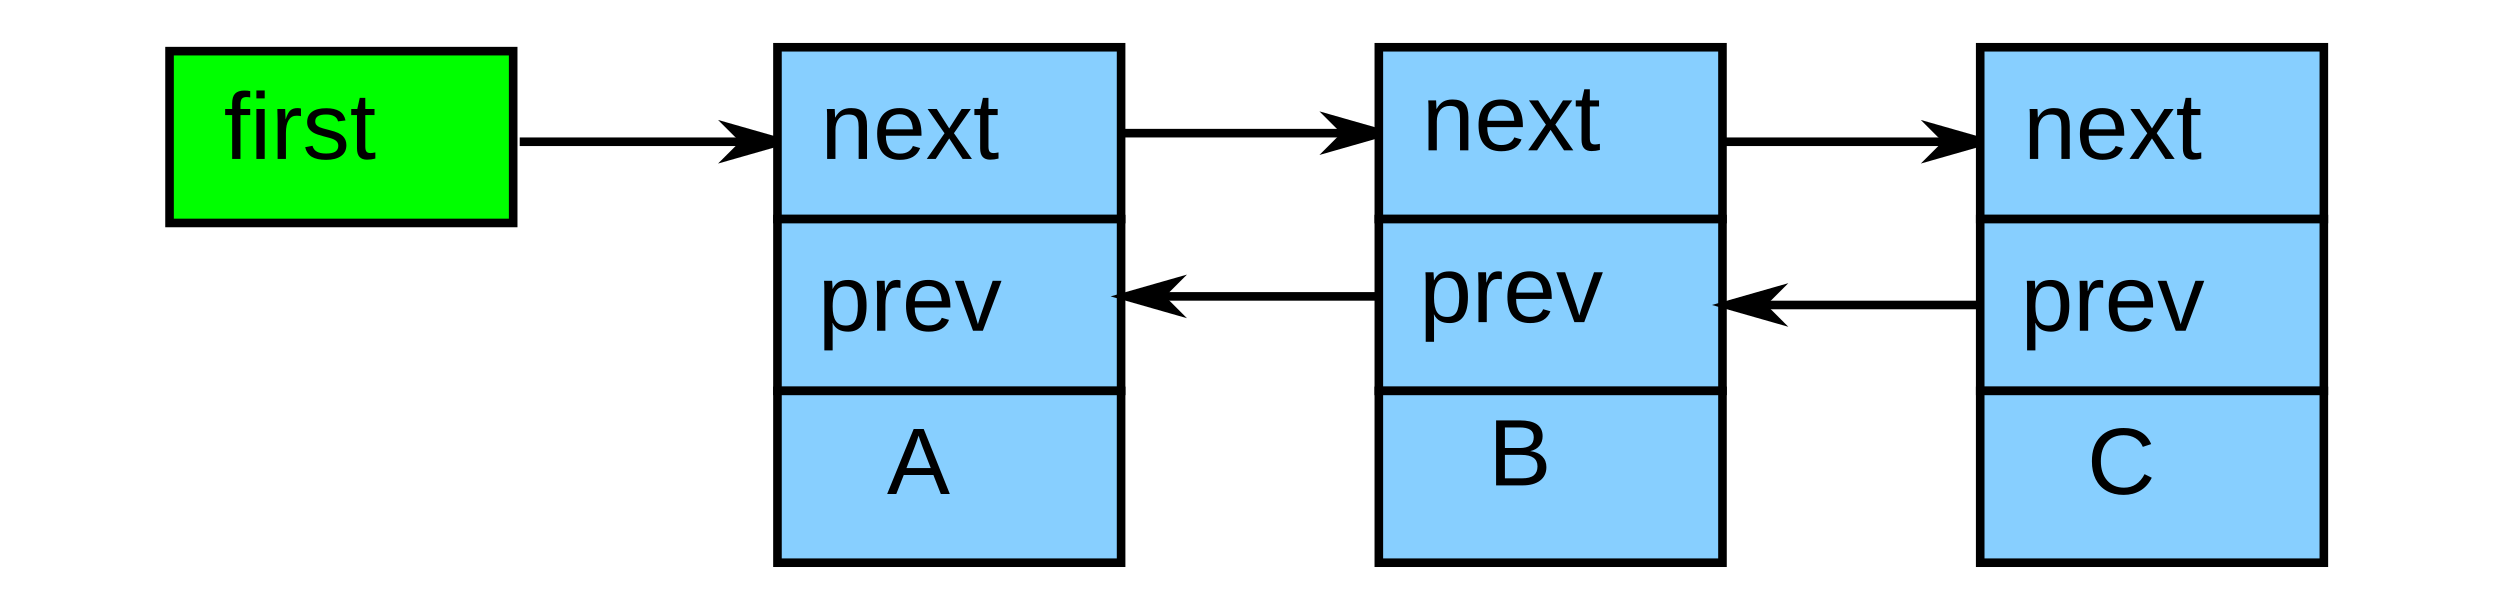
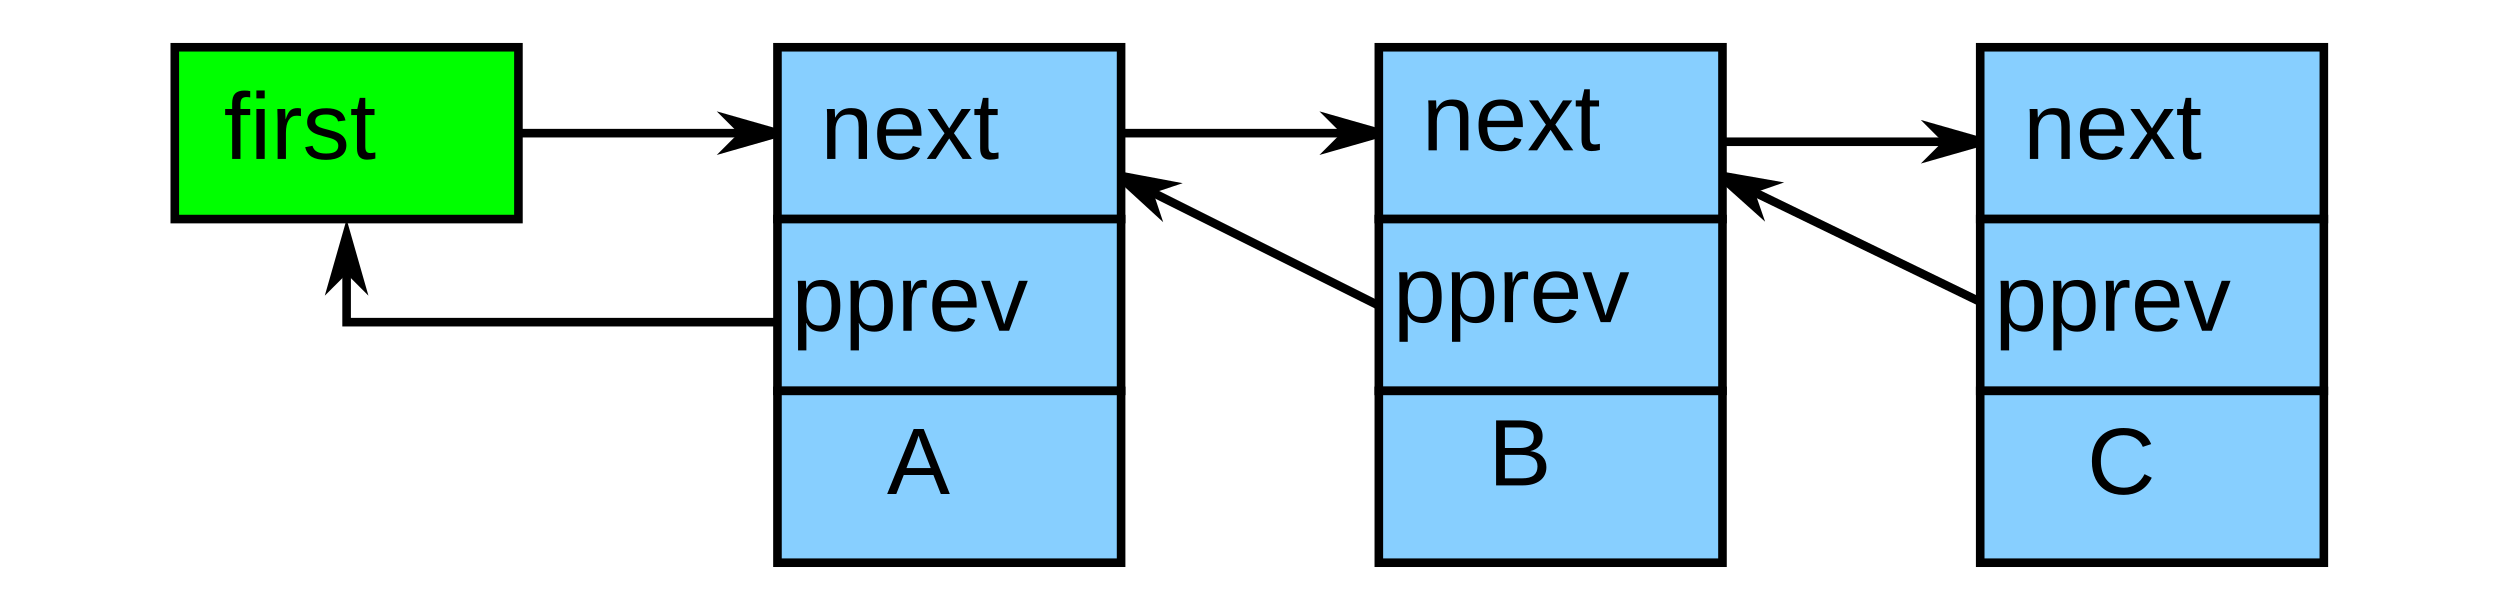
<svg xmlns="http://www.w3.org/2000/svg" width="291" height="71" viewBox="-12 63 3936.323 985.125" id="svg2" version="1.1">
  <defs id="defs84">
    <marker orient="auto" refY="0" refX="0" id="Arrow1Mend" style="overflow:visible">
      <path id="path3998" d="M 0,0 5,-5 -12.5,0 5,5 0,0 z" style="fill-rule:evenodd;stroke:#000000;stroke-width:1pt" transform="matrix(-0.4,0,0,-0.4,-4,0)" />
    </marker>
    <marker orient="auto" refY="0" refX="0" id="Arrow2Lend" style="overflow:visible">
      <path id="path4010" style="fill-rule:evenodd;stroke-width:0.625;stroke-linejoin:round" d="M 8.719,4.034 -2.207,0.016 8.719,-4.002 c -1.745,2.372 -1.735,5.617 -6e-7,8.035 z" transform="matrix(-1.1,0,0,-1.1,-1.1,0)" />
    </marker>
    <marker orient="auto" refY="0" refX="0" id="Arrow1Mend-6" style="overflow:visible">
      <path id="path3998-5" d="M 0,0 5,-5 -12.5,0 5,5 0,0 z" style="fill-rule:evenodd;stroke:#000000;stroke-width:1pt" transform="matrix(-0.4,0,0,-0.4,-4,0)" />
    </marker>
    <marker orient="auto" refY="0" refX="0" id="Arrow1Mend-2" style="overflow:visible">
      <path id="path3998-2" d="M 0,0 5,-5 -12.5,0 5,5 0,0 z" style="fill-rule:evenodd;stroke:#000000;stroke-width:1pt" transform="matrix(-0.4,0,0,-0.4,-4,0)" />
    </marker>
    <marker orient="auto" refY="0" refX="0" id="marker4676" style="overflow:visible">
      <path id="path4678" d="M 0,0 5,-5 -12.5,0 5,5 0,0 z" style="fill-rule:evenodd;stroke:#000000;stroke-width:1pt" transform="matrix(-0.4,0,0,-0.4,-4,0)" />
    </marker>
    <marker orient="auto" refY="0" refX="0" id="Arrow1Mend-1" style="overflow:visible">
      <path id="path3998-0" d="M 0,0 5,-5 -12.5,0 5,5 0,0 z" style="fill-rule:evenodd;stroke:#000000;stroke-width:1pt" transform="matrix(-0.4,0,0,-0.4,-4,0)" />
    </marker>
    <marker orient="auto" refY="0" refX="0" id="marker4732" style="overflow:visible">
      <path id="path4734" d="M 0,0 5,-5 -12.5,0 5,5 0,0 z" style="fill-rule:evenodd;stroke:#000000;stroke-width:1pt" transform="matrix(-0.4,0,0,-0.4,-4,0)" />
    </marker>
    <marker orient="auto" refY="0" refX="0" id="Arrow1Mend-3" style="overflow:visible">
      <path id="path3998-4" d="M 0,0 5,-5 -12.5,0 5,5 0,0 z" style="fill-rule:evenodd;stroke:#000000;stroke-width:1pt" transform="matrix(-0.4,0,0,-0.4,-4,0)" />
    </marker>
    <marker orient="auto" refY="0" refX="0" id="marker4845" style="overflow:visible">
      <path id="path4847" d="M 0,0 5,-5 -12.5,0 5,5 0,0 z" style="fill-rule:evenodd;stroke:#000000;stroke-width:1pt" transform="matrix(-0.4,0,0,-0.4,-4,0)" />
    </marker>
    <marker orient="auto" refY="0" refX="0" id="marker4845-9" style="overflow:visible">
      <path id="path4847-2" d="M 0,0 5,-5 -12.5,0 5,5 0,0 z" style="fill-rule:evenodd;stroke:#000000;stroke-width:1pt" transform="matrix(-0.4,0,0,-0.4,-4,0)" />
    </marker>
+     <marker orient="auto" refY="0" refX="0" id="Arrow1Mend-36" style="overflow:visible">
+       <path id="path3998-7" d="M 0,0 5,-5 -12.5,0 5,5 0,0 z" style="fill-rule:evenodd;stroke:#000000;stroke-width:1pt" transform="matrix(-0.4,0,0,-0.4,-4,0)" />
+     </marker>
  </defs>
+   <path id="path3983-0-2" d="m 2162.141,555.562 -416.25,-208.125" style="fill:none;stroke:#000000;stroke-width:13.875px;stroke-linecap:butt;stroke-linejoin:miter;stroke-opacity:1;marker-end:url(#Arrow1Mend)" />
+   <path id="path3983-0-2-7" d="M 3145.886,555.562 2717.141,347.438" style="fill:none;stroke:#000000;stroke-width:13.875px;stroke-linecap:butt;stroke-linejoin:miter;stroke-opacity:1;marker-end:url(#Arrow1Mend)" />
+   <path id="path3983-0-2-5" d="m 1190.891,583.312 -693.75,0 0,-138.75" style="fill:none;stroke:#000000;stroke-width:13.875px;stroke-linecap:butt;stroke-linejoin:miter;stroke-opacity:1;marker-end:url(#Arrow1Mend)" />
  <path style="fill:none;stroke:#000000;stroke-width:13.875px;stroke-linecap:butt;stroke-linejoin:miter;stroke-opacity:0;marker-start:none;marker-end:none" d="m 3690.48,555.562 208.125,0 0,-346.875 -3885,0 0,346.875 208.125,0" id="path4904" />
-   <rect style="fill:#00ff00;fill-opacity:1;stroke:#000000;stroke-width:13.875;stroke-miterlimit:4;stroke-opacity:1;stroke-dasharray:none;stroke-dashoffset:0" id="rect3875" width="555" height="277.5" x="211.161" y="145.6" />
+   <rect style="fill:#00ff00;fill-opacity:1;stroke:#000000;stroke-width:13.875;stroke-miterlimit:4;stroke-opacity:1;stroke-dasharray:none;stroke-dashoffset:0" id="rect3875" width="555" height="277.5" x="219.641" y="139.312" />
  <text xml:space="preserve" style="font-size:152.625px;font-style:normal;font-variant:normal;font-weight:normal;font-stretch:normal;text-align:center;line-height:125%;letter-spacing:0px;word-spacing:0px;text-anchor:middle;fill:#000000;fill-opacity:1;stroke:none;font-family:Liberation Sans;-inkscape-font-specification:Liberation Sans" x="485.355" y="319.688" id="text3877">
    <tspan id="tspan3879" x="485.355" y="319.688">first</tspan>
  </text>
-   <path id="path3983" d="m 776.73,291.938 416.25,0" style="fill:none;stroke:#000000;stroke-width:13.875px;stroke-linecap:butt;stroke-linejoin:miter;stroke-opacity:1;marker-end:url(#Arrow1Mend)" />
+   <path id="path3983" d="m 774.641,278.062 416.25,0" style="fill:none;stroke:#000000;stroke-width:13.875px;stroke-linecap:butt;stroke-linejoin:miter;stroke-opacity:1;marker-end:url(#Arrow1Mend)" />
  <rect style="fill:#87cfff;fill-opacity:1;stroke:#000000;stroke-width:13.875;stroke-miterlimit:4;stroke-opacity:1;stroke-dasharray:none;stroke-dashoffset:0" id="rect3875-0" width="555" height="277.5" x="1192.98" y="139.312" />
  <text xml:space="preserve" style="font-size:152.625px;font-style:normal;font-variant:normal;font-weight:normal;font-stretch:normal;text-align:center;line-height:125%;letter-spacing:0px;word-spacing:0px;text-anchor:middle;fill:#000000;fill-opacity:1;stroke:none;font-family:Liberation Sans;-inkscape-font-specification:Liberation Sans" x="1470.48" y="319.688" id="text3877-7">
    <tspan id="tspan3879-6" x="1470.48" y="319.688">next</tspan>
  </text>
  <rect style="fill:#87cfff;fill-opacity:1;stroke:#000000;stroke-width:13.875;stroke-miterlimit:4;stroke-opacity:1;stroke-dasharray:none;stroke-dashoffset:0" id="rect3875-5-7" width="555" height="277.5" x="1192.98" y="416.812" />
  <text xml:space="preserve" style="font-size:152.625px;font-style:normal;font-variant:normal;font-weight:normal;font-stretch:normal;text-align:center;line-height:125%;letter-spacing:0px;word-spacing:0px;text-anchor:middle;fill:#000000;fill-opacity:1;stroke:none;font-family:Liberation Sans;-inkscape-font-specification:Liberation Sans" x="1470.48" y="597.187" id="text3877-6-6">
-     <tspan id="tspan3879-5-1" x="1470.48" y="597.187">prev</tspan>
+     <tspan id="tspan3879-5-1" x="1470.48" y="597.187">pprev</tspan>
  </text>
  <rect y="694.312" x="1192.98" height="277.5" width="555" id="rect3875-5-7-1" style="fill:#87cfff;fill-opacity:1;stroke:#000000;stroke-width:13.875;stroke-miterlimit:4;stroke-opacity:1;stroke-dasharray:none;stroke-dashoffset:0" />
  <text id="text3877-6-6-6" y="860.812" x="1484.355" style="font-size:152.625px;font-style:normal;font-variant:normal;font-weight:normal;font-stretch:normal;text-align:center;line-height:125%;letter-spacing:0px;word-spacing:0px;text-anchor:middle;fill:#000000;fill-opacity:1;stroke:none;font-family:Liberation Sans;-inkscape-font-specification:Liberation Sans" xml:space="preserve">
    <tspan y="860.812" x="1484.355" id="tspan3879-5-1-9">A</tspan>
  </text>
  <path id="path3983-4" d="m 1747.98,278.063 416.25,0" style="fill:none;stroke:#000000;stroke-width:13.875px;stroke-linecap:butt;stroke-linejoin:miter;stroke-opacity:1;marker-end:url(#Arrow1Mend)" />
-   <path id="path3983-0-2" d="m 2174.636,541.688 -416.25,0" style="fill:none;stroke:#000000;stroke-width:13.875px;stroke-linecap:butt;stroke-linejoin:miter;stroke-opacity:1;marker-end:url(#Arrow1Mend)" />
  <rect style="fill:#87cfff;fill-opacity:1;stroke:#000000;stroke-width:13.875;stroke-miterlimit:4;stroke-opacity:1;stroke-dasharray:none;stroke-dashoffset:0" id="rect3875-0-4" width="555" height="277.5" x="2164.23" y="139.312" />
  <text xml:space="preserve" style="font-size:152.625px;font-style:normal;font-variant:normal;font-weight:normal;font-stretch:normal;text-align:center;line-height:125%;letter-spacing:0px;word-spacing:0px;text-anchor:middle;fill:#000000;fill-opacity:1;stroke:none;font-family:Liberation Sans;-inkscape-font-specification:Liberation Sans" x="2441.73" y="305.812" id="text3877-7-0">
    <tspan id="tspan3879-6-3" x="2441.73" y="305.812">next</tspan>
  </text>
  <rect style="fill:#87cfff;fill-opacity:1;stroke:#000000;stroke-width:13.875;stroke-miterlimit:4;stroke-opacity:1;stroke-dasharray:none;stroke-dashoffset:0" id="rect3875-5-7-8" width="555" height="277.5" x="2164.23" y="416.812" />
  <text xml:space="preserve" style="font-size:152.625px;font-style:normal;font-variant:normal;font-weight:normal;font-stretch:normal;text-align:center;line-height:125%;letter-spacing:0px;word-spacing:0px;text-anchor:middle;fill:#000000;fill-opacity:1;stroke:none;font-family:Liberation Sans;-inkscape-font-specification:Liberation Sans" x="2441.73" y="583.312" id="text3877-6-6-0">
-     <tspan id="tspan3879-5-1-3" x="2441.73" y="583.312">prev</tspan>
+     <tspan id="tspan3879-5-1-3" x="2441.73" y="583.312">pprev</tspan>
  </text>
  <rect y="694.312" x="2164.23" height="277.5" width="555" id="rect3875-5-7-1-7" style="fill:#87cfff;fill-opacity:1;stroke:#000000;stroke-width:13.875;stroke-miterlimit:4;stroke-opacity:1;stroke-dasharray:none;stroke-dashoffset:0" />
  <text id="text3877-6-6-6-0" y="846.938" x="2455.605" style="font-size:152.625px;font-style:normal;font-variant:normal;font-weight:normal;font-stretch:normal;text-align:center;line-height:125%;letter-spacing:0px;word-spacing:0px;text-anchor:middle;fill:#000000;fill-opacity:1;stroke:none;font-family:Liberation Sans;-inkscape-font-specification:Liberation Sans" xml:space="preserve">
    <tspan y="846.938" x="2455.605" id="tspan3879-5-1-9-0">B</tspan>
  </text>
  <path id="path3983-4-2" d="m 2719.23,291.937 416.25,0" style="fill:none;stroke:#000000;stroke-width:13.875px;stroke-linecap:butt;stroke-linejoin:miter;stroke-opacity:1;marker-end:url(#Arrow1Mend)" />
-   <path id="path3983-0-2-7" d="m 3145.886,555.562 -416.25,0" style="fill:none;stroke:#000000;stroke-width:13.875px;stroke-linecap:butt;stroke-linejoin:miter;stroke-opacity:1;marker-end:url(#Arrow1Mend)" />
  <rect style="fill:#87cfff;fill-opacity:1;stroke:#000000;stroke-width:13.875;stroke-miterlimit:4;stroke-opacity:1;stroke-dasharray:none;stroke-dashoffset:0" id="rect3875-0-4-2" width="555" height="277.5" x="3135.48" y="139.312" />
  <text xml:space="preserve" style="font-size:152.625px;font-style:normal;font-variant:normal;font-weight:normal;font-stretch:normal;text-align:center;line-height:125%;letter-spacing:0px;word-spacing:0px;text-anchor:middle;fill:#000000;fill-opacity:1;stroke:none;font-family:Liberation Sans;-inkscape-font-specification:Liberation Sans" x="3412.98" y="319.687" id="text3877-7-0-5">
    <tspan id="tspan3879-6-3-2" x="3412.98" y="319.687">next</tspan>
  </text>
  <rect style="fill:#87cfff;fill-opacity:1;stroke:#000000;stroke-width:13.875;stroke-miterlimit:4;stroke-opacity:1;stroke-dasharray:none;stroke-dashoffset:0" id="rect3875-5-7-8-4" width="555" height="277.5" x="3135.48" y="416.812" />
  <text xml:space="preserve" style="font-size:152.625px;font-style:normal;font-variant:normal;font-weight:normal;font-stretch:normal;text-align:center;line-height:125%;letter-spacing:0px;word-spacing:0px;text-anchor:middle;fill:#000000;fill-opacity:1;stroke:none;font-family:Liberation Sans;-inkscape-font-specification:Liberation Sans" x="3412.98" y="597.187" id="text3877-6-6-0-3">
-     <tspan id="tspan3879-5-1-3-8" x="3412.98" y="597.187">prev</tspan>
+     <tspan id="tspan3879-5-1-3-8" x="3412.98" y="597.187">pprev</tspan>
  </text>
  <rect y="694.312" x="3135.48" height="277.5" width="555" id="rect3875-5-7-1-7-6" style="fill:#87cfff;fill-opacity:1;stroke:#000000;stroke-width:13.875;stroke-miterlimit:4;stroke-opacity:1;stroke-dasharray:none;stroke-dashoffset:0" />
  <text id="text3877-6-6-6-0-0" y="860.812" x="3426.855" style="font-size:152.625px;font-style:normal;font-variant:normal;font-weight:normal;font-stretch:normal;text-align:center;line-height:125%;letter-spacing:0px;word-spacing:0px;text-anchor:middle;fill:#000000;fill-opacity:1;stroke:none;font-family:Liberation Sans;-inkscape-font-specification:Liberation Sans" xml:space="preserve">
    <tspan y="860.812" x="3426.855" id="tspan3879-5-1-9-0-8">C</tspan>
  </text>
</svg>
